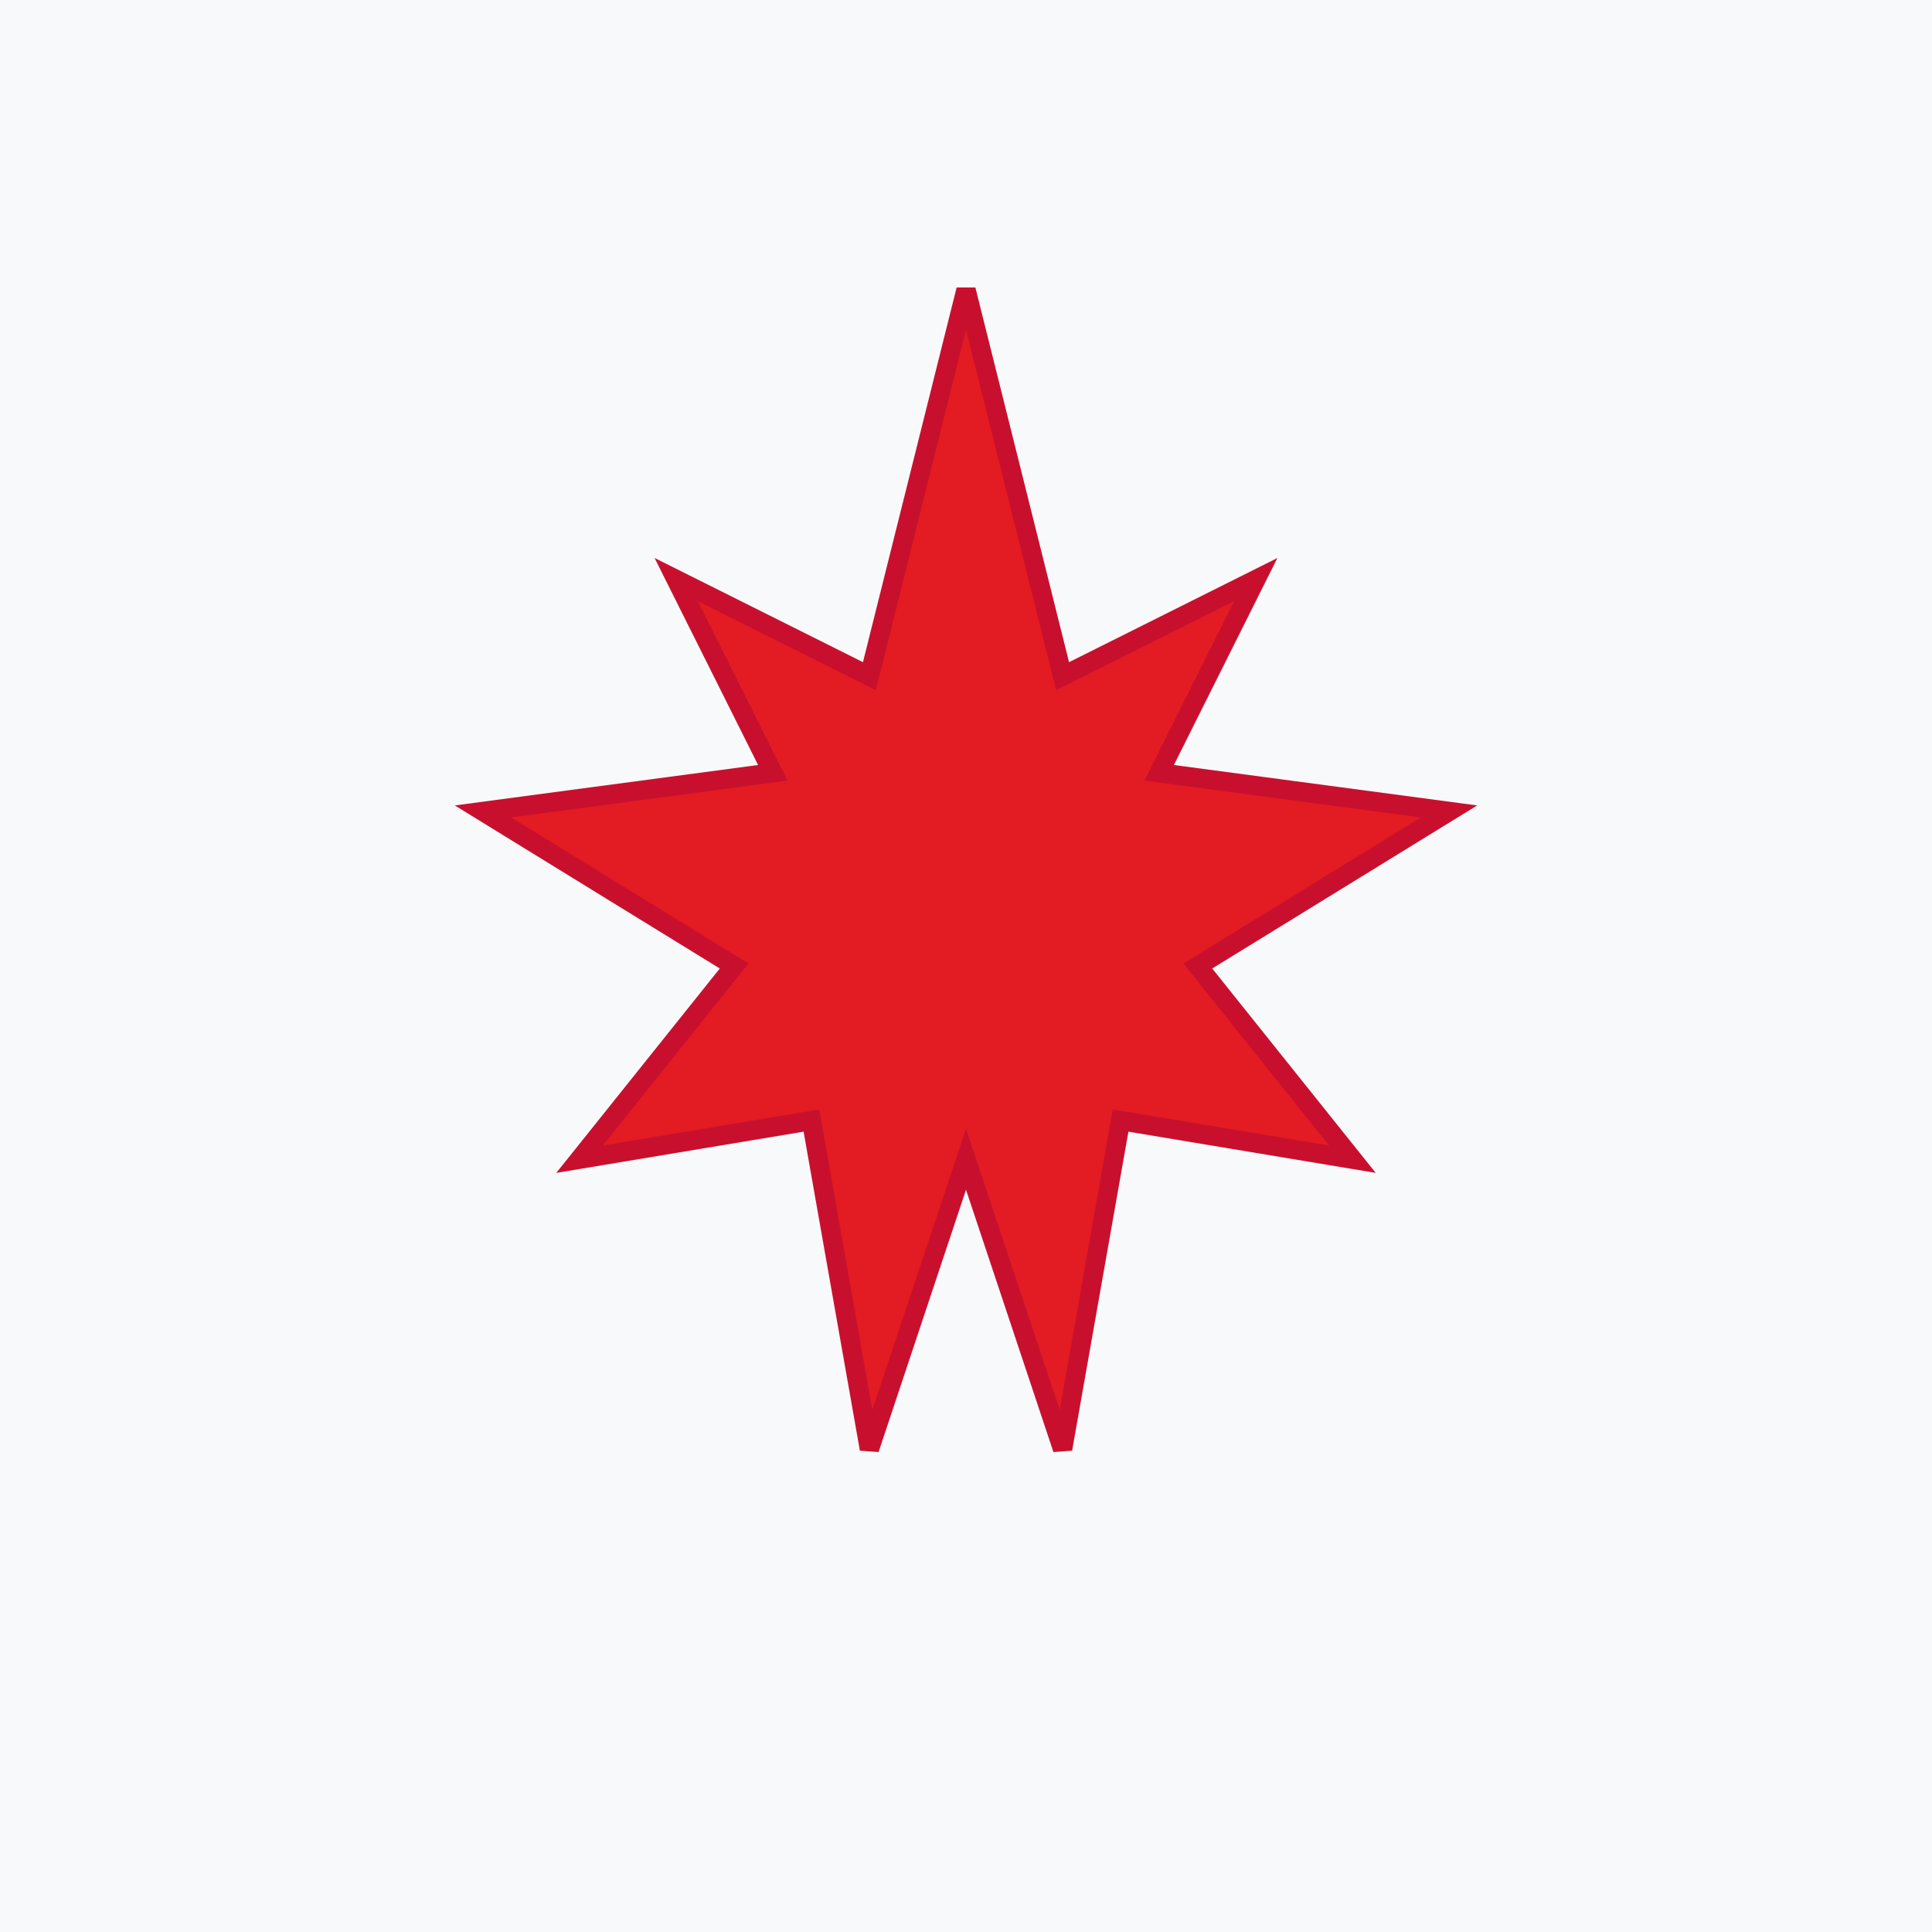
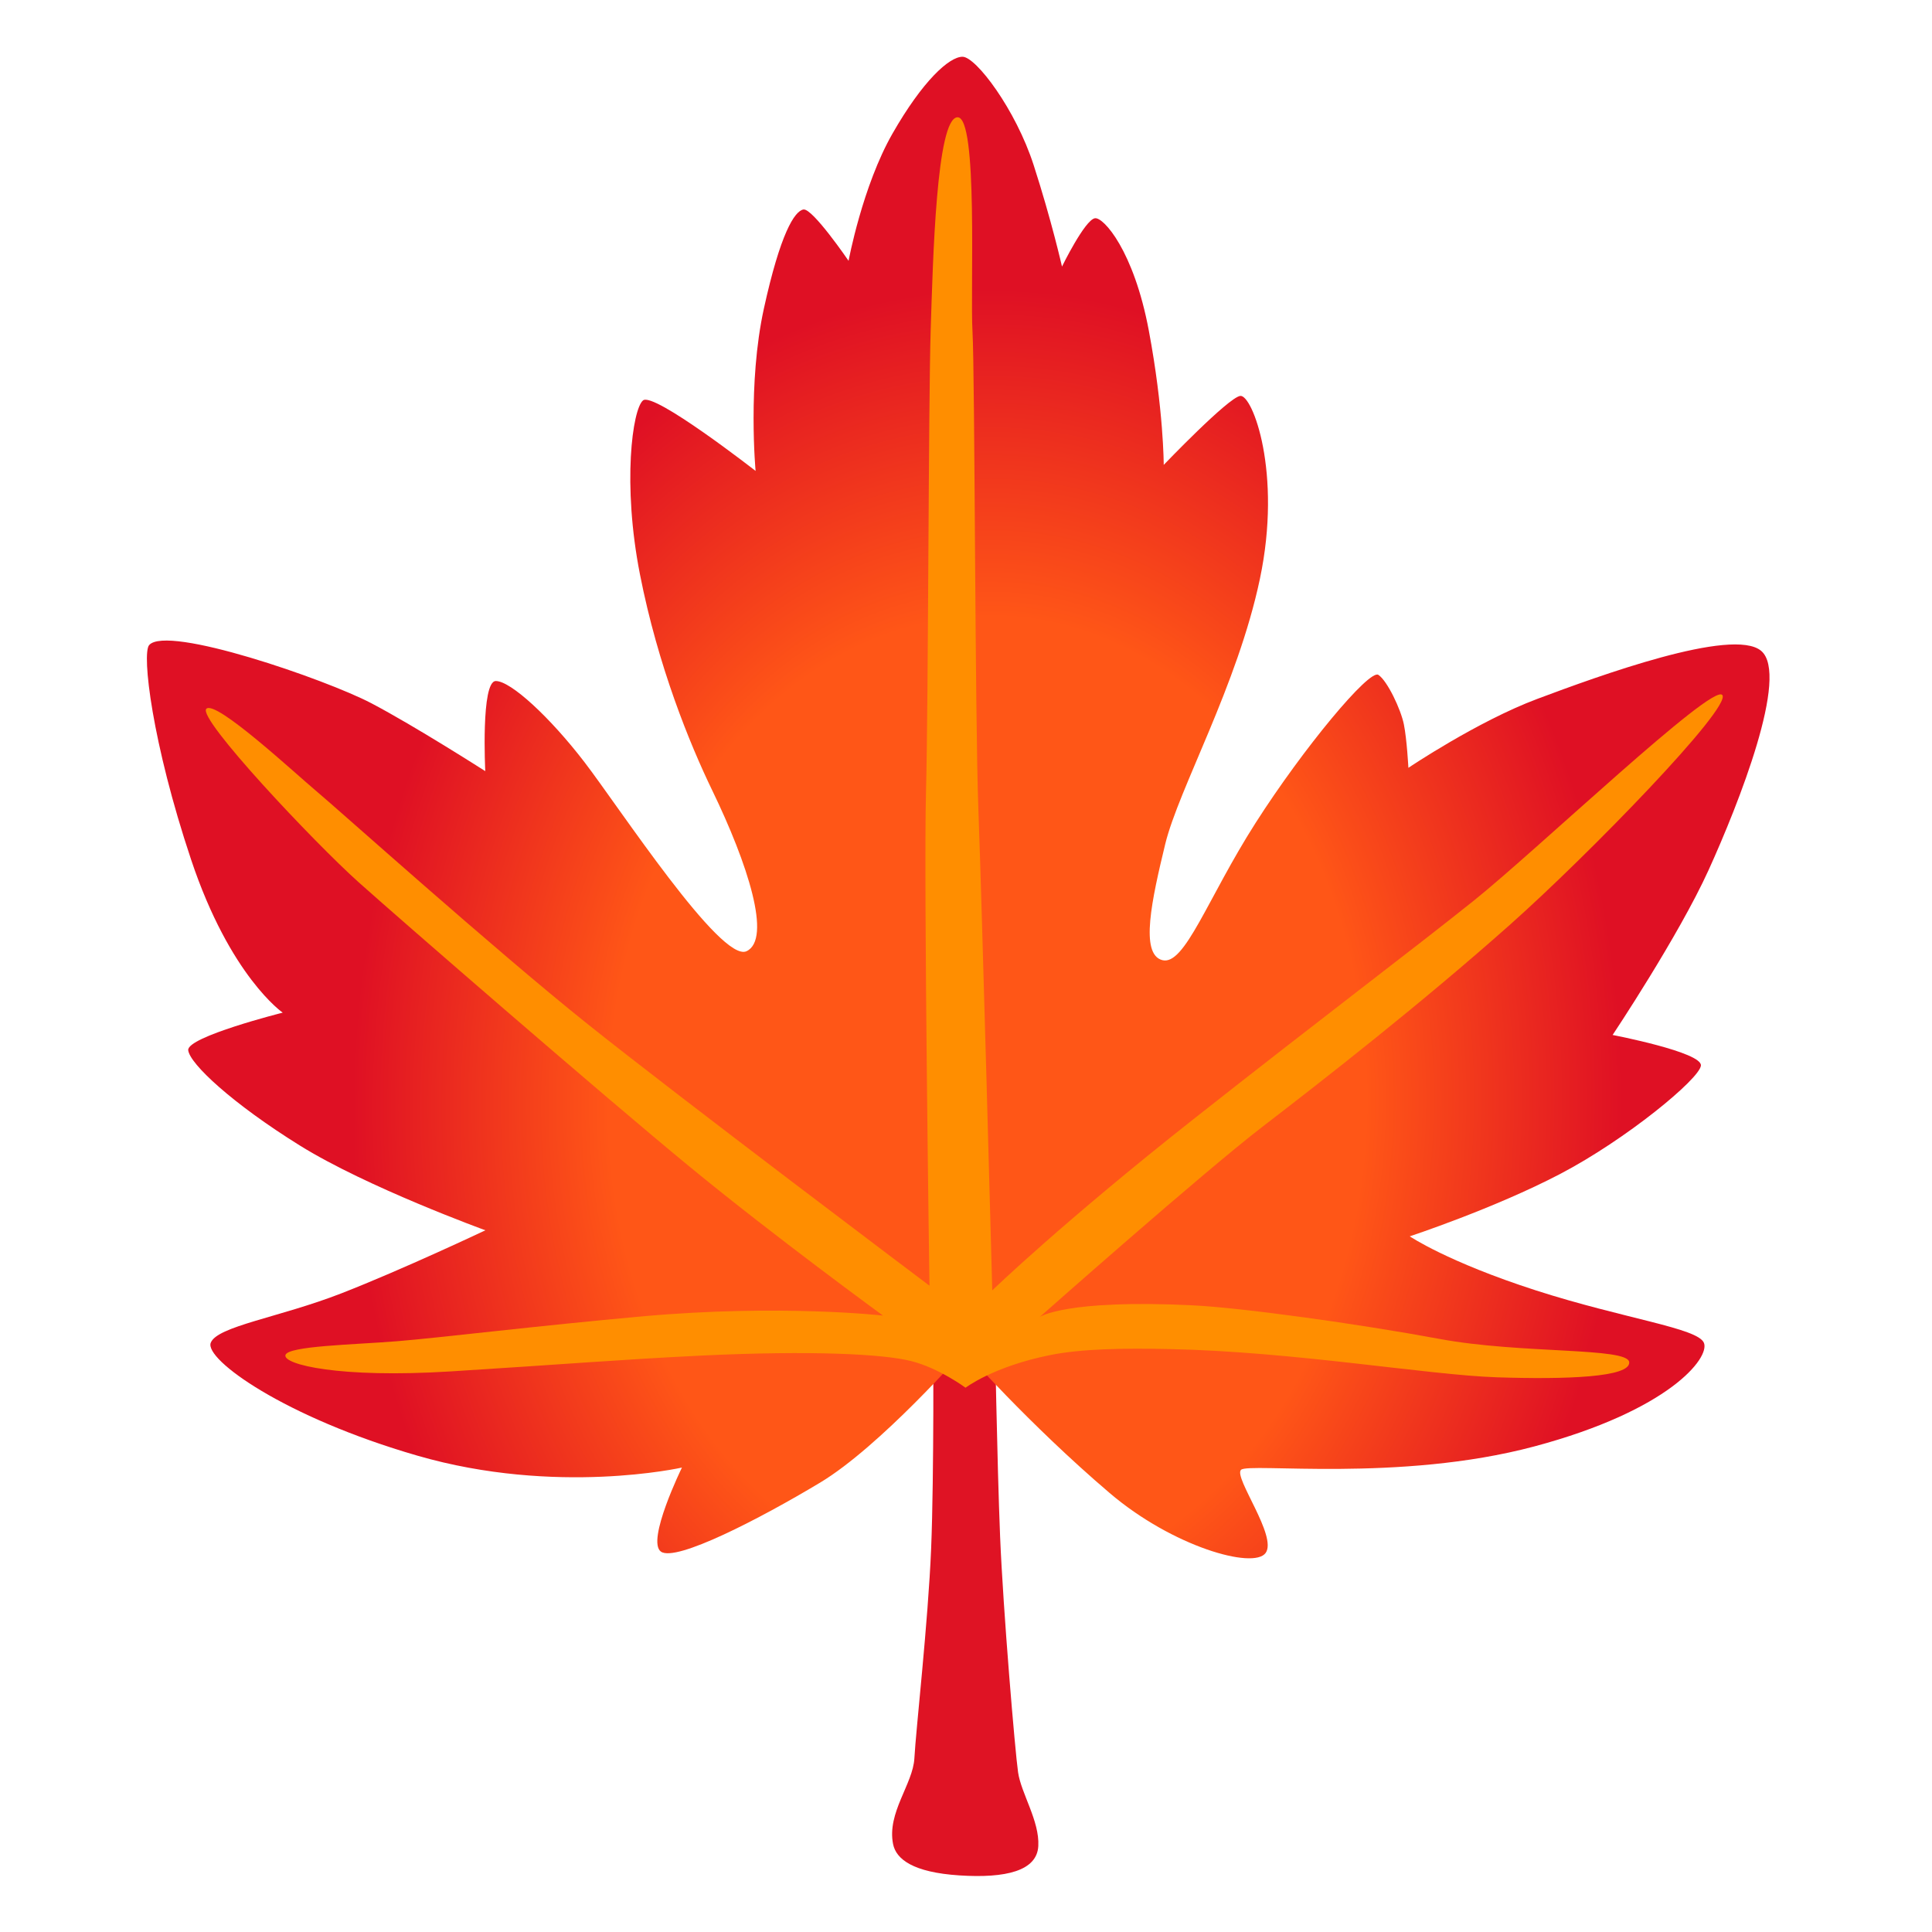
- <svg xmlns="http://www.w3.org/2000/svg" viewBox="0 0 100 100">
-   <rect width="100" height="100" fill="#f8f9fa" />
-   <path d="M50 15 L55 35 L65 30 L60 40 L75 42 L62 50 L70 60 L58 58 L55 75 L50 60 L45 75 L42 58 L30 60 L38 50 L25 42 L40 40 L35 30 L45 35 Z" fill="#E31B23" stroke="#C8102E" stroke-width="1" />
+ <svg xmlns="http://www.w3.org/2000/svg" width="800px" height="800px" viewBox="0 0 128 128" aria-hidden="true" role="img" class="iconify iconify--noto" preserveAspectRatio="xMidYMid meet">
+   <path d="M59.17 122.18c.2.99 1.31 1.87 4.39 2.07c3.08.2 5.15-.3 5.23-1.95c.09-1.65-1.14-3.49-1.34-4.88c-.2-1.39-.99-10.74-1.19-15.61c-.2-4.87-.36-14.16-.36-14.16l-4.07.43s.06 9.65-.14 14.52c-.2 4.87-1.01 12.01-1.11 13.89c-.09 1.71-1.83 3.61-1.41 5.69z" fill="#df1324" />
+   <radialGradient id="IconifyId17ecdb2904d178eab13515" cx="65.418" cy="73.028" r="42.057" gradientTransform="matrix(.9999 .0135 -.0173 1.2815 1.27 -21.44)" gradientUnits="userSpaceOnUse">
+     <stop offset=".596" stop-color="#ff5617" />
+     <stop offset="1" stop-color="#df1024" />
+   </radialGradient>
+   <path d="M63.88 89.48s-5.57 6.36-9.55 8.75c-3.98 2.39-9.55 5.27-10.54 4.57c-.99-.7 1.39-5.57 1.39-5.57s-8.32 1.88-17.53-.79c-8.82-2.55-14.09-6.37-13.69-7.47s4.57-1.69 8.65-3.28c4.08-1.59 9.55-4.18 9.55-4.18s-7.83-2.84-12.3-5.62s-7.29-5.41-7.39-6.31c-.1-.89 6.26-2.49 6.26-2.49s-3.48-2.39-6.07-10.14s-3.27-13.63-2.78-14.21c1.18-1.37 11.73 2.28 14.72 3.85c2.88 1.51 7.55 4.5 7.55 4.5s-.3-5.97.7-5.97c.99 0 3.58 2.39 5.87 5.37s9.05 13.32 10.74 12.53c1.69-.8.09-5.78-2.28-10.67c-1.49-3.08-3.59-8.23-4.78-14.29c-1.18-6-.5-10.94.2-11.53c.7-.6 7.46 4.67 7.46 4.67s-.54-5.79.55-10.76s2.03-6.46 2.62-6.56c.6-.1 2.99 3.4 2.99 3.4s.92-4.95 2.91-8.43s3.75-5.09 4.64-5.09c.89 0 3.52 3.49 4.71 7.17c1.19 3.68 1.88 6.73 1.88 6.73s1.51-3.09 2.18-3.2c.57-.09 2.58 2.16 3.57 7.43s.99 8.91.99 8.91s4.28-4.47 5.07-4.57c.8-.1 2.79 5.07 1.3 12.13c-1.49 7.06-5.37 13.88-6.27 17.56c-.89 3.68-1.69 7.29-.2 7.69s3-4.1 6.18-9.08s7.54-10.21 8.14-9.82c.6.4 1.49 2.29 1.69 3.28c.2.99.3 2.88.3 2.88s4.57-3.08 8.55-4.57c3.98-1.49 12.93-4.77 14.82-3.18c1.89 1.59-1.49 10.14-3.48 14.52c-1.99 4.38-6.36 10.93-6.36 10.93s5.95 1.14 5.85 2.03c-.1.89-4.95 4.89-9.33 7.18s-9.96 4.13-9.96 4.13s2.49 1.69 8.35 3.58c5.87 1.89 10.74 2.49 11.14 3.48s-2.29 4.47-11.24 6.86c-8.95 2.39-18.93 1.06-19.43 1.55c-.5.5 2.43 4.41 1.63 5.51s-6.17-.42-10.34-3.98c-5.35-4.56-9.63-9.43-9.63-9.43z" fill="url(#IconifyId17ecdb2904d178eab13515)" />
+   <path d="M63.97 91.94s1.82-1.4 5.59-2.16c2.07-.42 4.88-.47 7.95-.4c8.24.17 17.03 1.71 21.65 1.87c4.62.15 8.86 0 8.78-1s-7.16-.54-12.55-1.54s-13.17-2.08-16.41-2.23c-8.37-.41-10.09.77-10.09.77s10.78-9.55 14.79-12.63s10.47-8.12 16.41-13.4c5.17-4.6 14.63-14.33 14.02-15.17c-.62-.85-12.25 10.24-16.48 13.63c-4.24 3.39-9.85 7.6-18.55 14.46c-8.7 6.86-13.34 11.35-13.34 11.35s-.69-25.8-.92-31.89c-.23-6.08-.23-28.87-.39-31.64s.39-14.26-1-14.19c-1.39.08-1.62 9.4-1.77 14.1c-.15 4.7-.15 24.49-.31 30.58s.23 32.73.23 32.73s-16.56-12.46-22.72-17.39S22.39 53.61 21 52.45c-1.39-1.16-6.71-6.11-7.33-5.49c-.62.62 7.17 8.88 10.1 11.5s16.15 14.09 21.85 18.78s12.88 9.92 12.88 9.92s-6.78-.77-15.92.05c-6.93.62-13.43 1.42-16.28 1.65s-7.24.31-7.39.92c-.15.62 3.54 1.54 10.94 1.08c7.39-.46 11.26-.79 16.64-1.05c7.32-.35 12.02-.1 13.86.36c1.85.46 3.62 1.77 3.62 1.77z" fill="#ff8e00" />
</svg>
